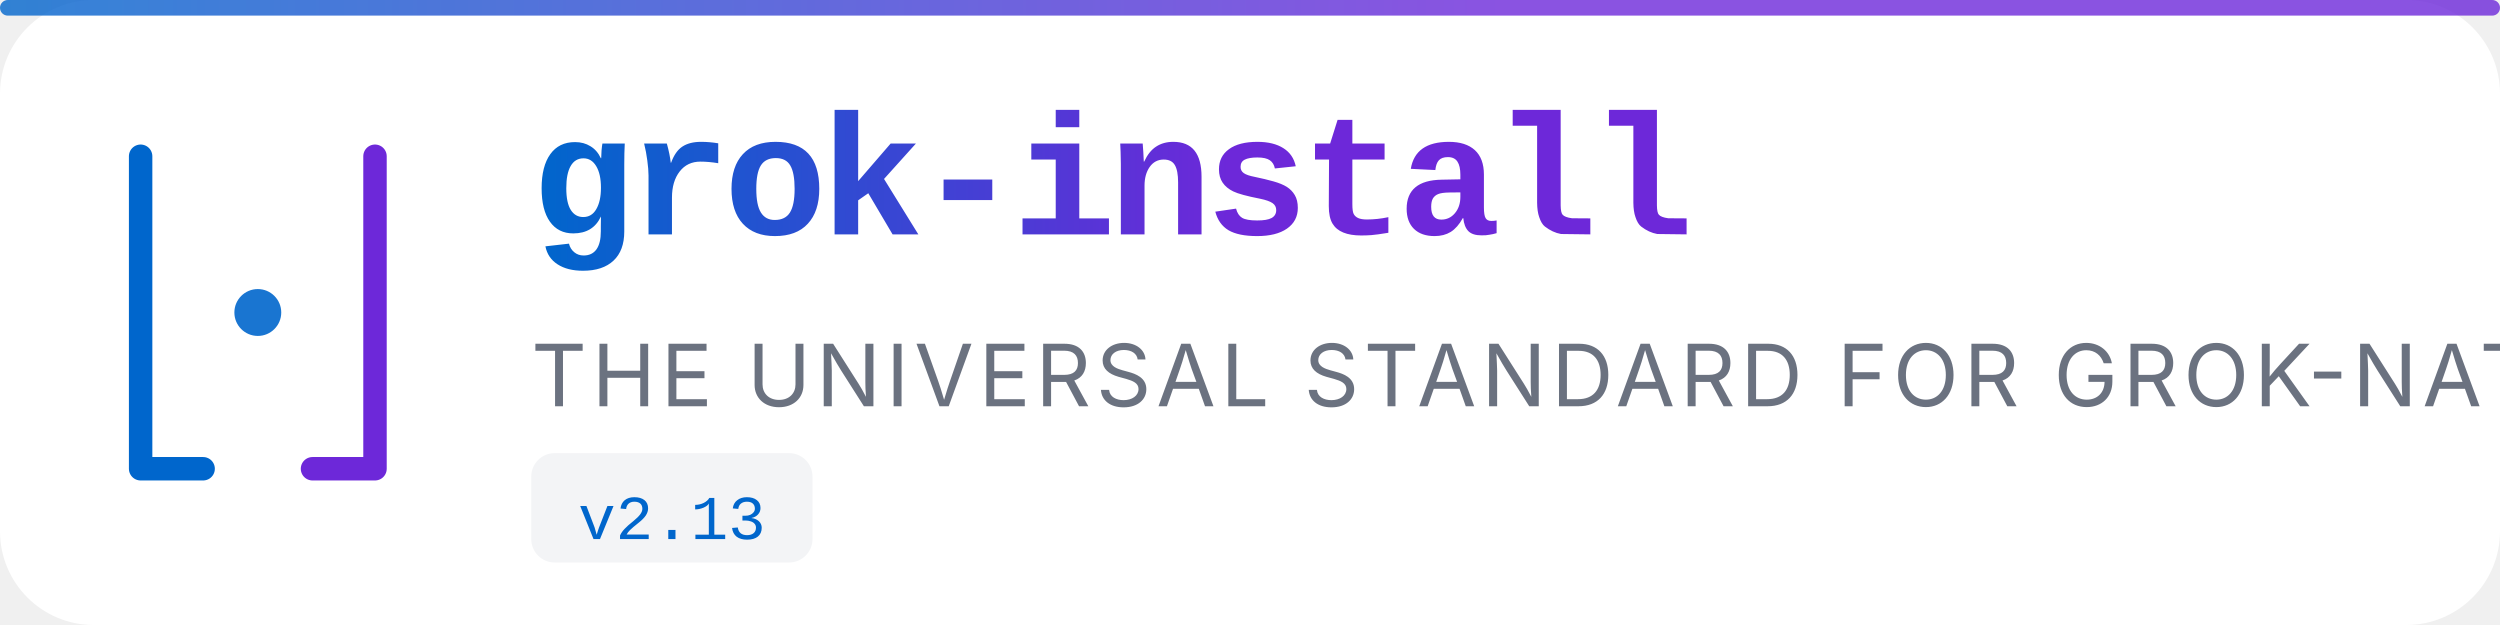
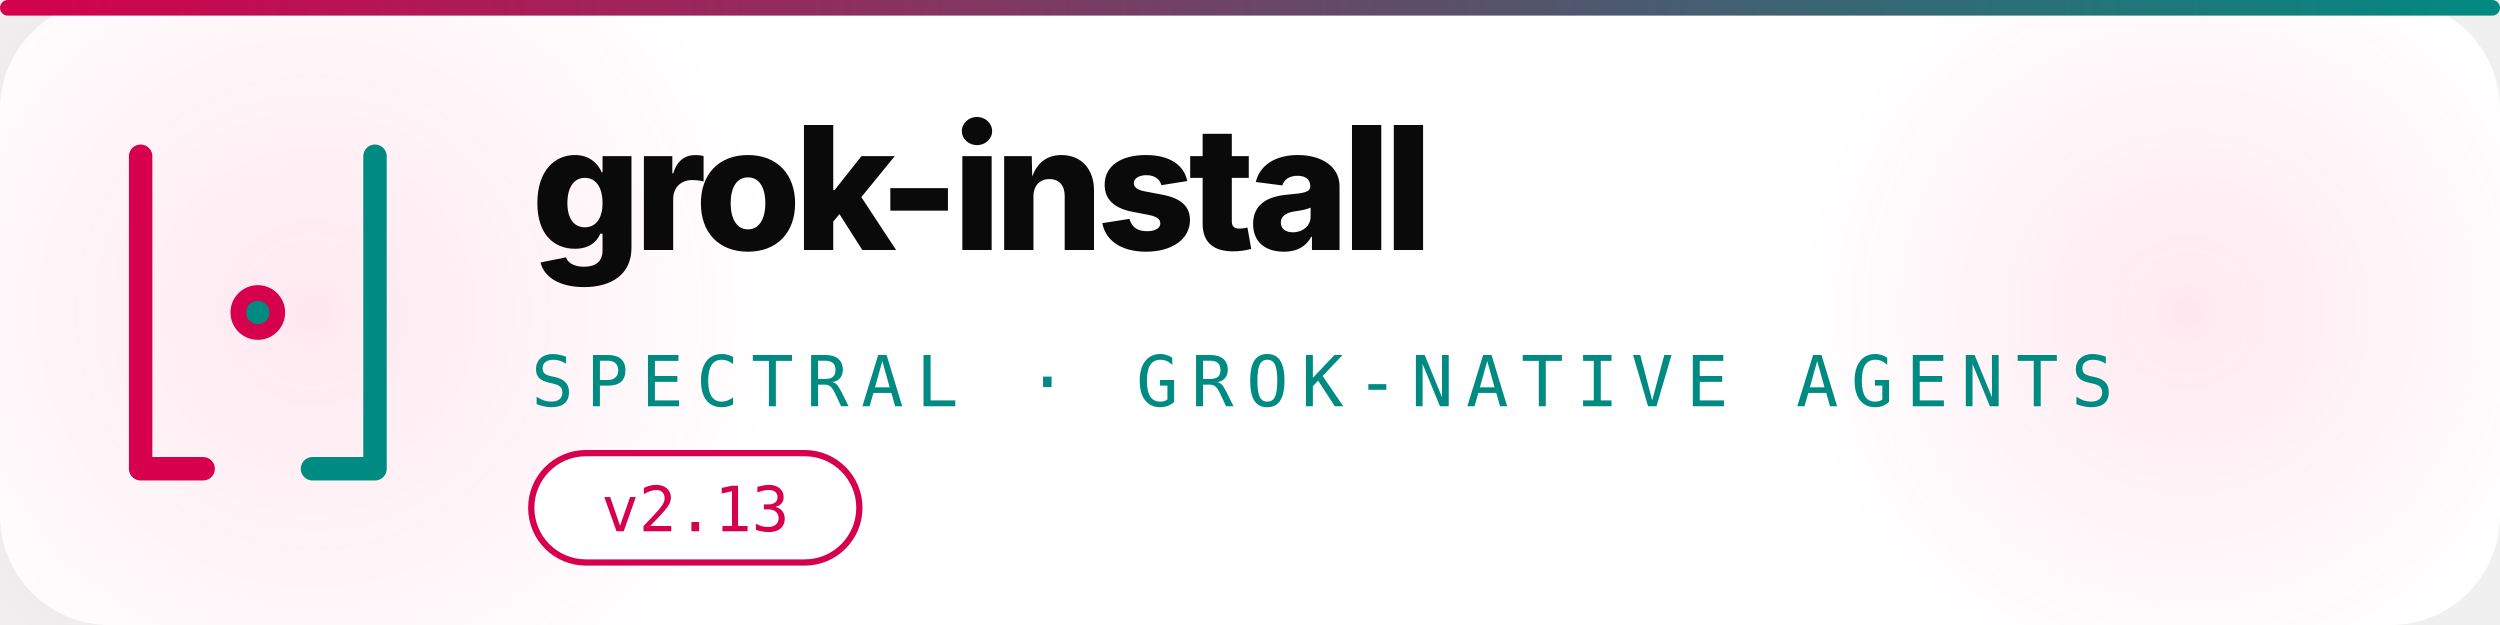
<svg xmlns="http://www.w3.org/2000/svg" viewBox="0 0 320 80" width="320" height="80" role="img" aria-label="grok-install">
  <defs>
-     <linearGradient id="textGradLight" x1="0%" y1="0%" x2="100%" y2="0%">
-       <stop offset="0%" stop-color="#0066CC" />
-       <stop offset="60%" stop-color="#6D28D9" />
+     <linearGradient id="spectralLight" x1="0%" y1="0%" x2="100%" y2="0%">
+       <stop offset="0%" stop-color="#D6004C" />
+       <stop offset="100%" stop-color="#008B82" />
    </linearGradient>
+     <radialGradient id="nebulaLight" cx="50%" cy="50%" r="50%">
+       <stop offset="0%" stop-color="#FF1E70" stop-opacity="0.10" />
+       <stop offset="100%" stop-color="#FF1E70" stop-opacity="0" />
+     </radialGradient>
  </defs>
-   <rect x="0" y="0" width="320" height="80" rx="12" ry="12" fill="#FFFFFF" />
-   <rect x="0" y="0" width="320" height="2" rx="1" fill="url(#textGradLight)" opacity="0.8" />
+   <rect x="0" y="0" width="320" height="80" rx="14" ry="14" fill="#FFFFFF" />
+   <circle cx="40" cy="40" r="60" fill="url(#nebulaLight)" />
+   <circle cx="280" cy="40" r="50" fill="url(#nebulaLight)" />
+   <rect x="0" y="0" width="320" height="2" rx="1" fill="url(#spectralLight)" />
  <g transform="translate(18, 20)">
-     <path d="M 0 0 L 0 40 L 8 40" stroke="#0066CC" stroke-width="3" fill="none" stroke-linecap="round" stroke-linejoin="round" />
-     <path d="M 30 0 L 30 40 L 22 40" stroke="#6D28D9" stroke-width="3" fill="none" stroke-linecap="round" stroke-linejoin="round" />
-     <circle cx="15" cy="20" r="3" fill="#0066CC" opacity="0.9" />
+     <path d="M 0 0 L 0 40 L 8 40" stroke="#D6004C" stroke-width="3" fill="none" stroke-linecap="round" stroke-linejoin="round" />
+     <path d="M 30 0 L 30 40 L 22 40" stroke="#008B82" stroke-width="3" fill="none" stroke-linecap="round" stroke-linejoin="round" />
+     <circle cx="15" cy="20" r="3.5" fill="#D6004C" />
+     <circle cx="15" cy="20" r="1.5" fill="#008B82" />
  </g>
-   <text x="68" y="30" font-family="'Space Grotesk', 'JetBrains Mono', 'Courier New', monospace" font-size="22" font-weight="700" letter-spacing="-0.04em" fill="url(#textGradLight)">grok-install</text>
-   <text x="68" y="52" font-family="'Inter', system-ui, sans-serif" font-size="11" font-weight="400" letter-spacing="0.06em" fill="#6B7280">THE UNIVERSAL STANDARD FOR GROK-NATIVE AGENTS</text>
-   <rect x="68" y="58" width="36" height="14" rx="3" fill="#F3F4F6" />
-   <text x="86" y="69" font-family="'JetBrains Mono', 'Courier New', monospace" font-size="8" font-weight="500" text-anchor="middle" fill="#0066CC">v2.13</text>
+   <text x="68" y="32" font-family="'Inter', 'Inter Tight', system-ui, sans-serif" font-size="22" font-weight="800" letter-spacing="-0.04em" fill="#0A0A0A">grok-install</text>
+   <text x="68" y="52" font-family="'JetBrains Mono', monospace" font-size="9" font-weight="500" letter-spacing="0.18em" fill="#008B82">SPECTRAL · GROK-NATIVE AGENTS</text>
+   <rect x="68" y="58" width="42" height="14" rx="7" fill="#FFFFFF" stroke="#D6004C" stroke-width="0.8" />
+   <text x="89" y="68" font-family="'JetBrains Mono', monospace" font-size="8" font-weight="500" text-anchor="middle" fill="#D6004C">v2.13</text>
</svg>
